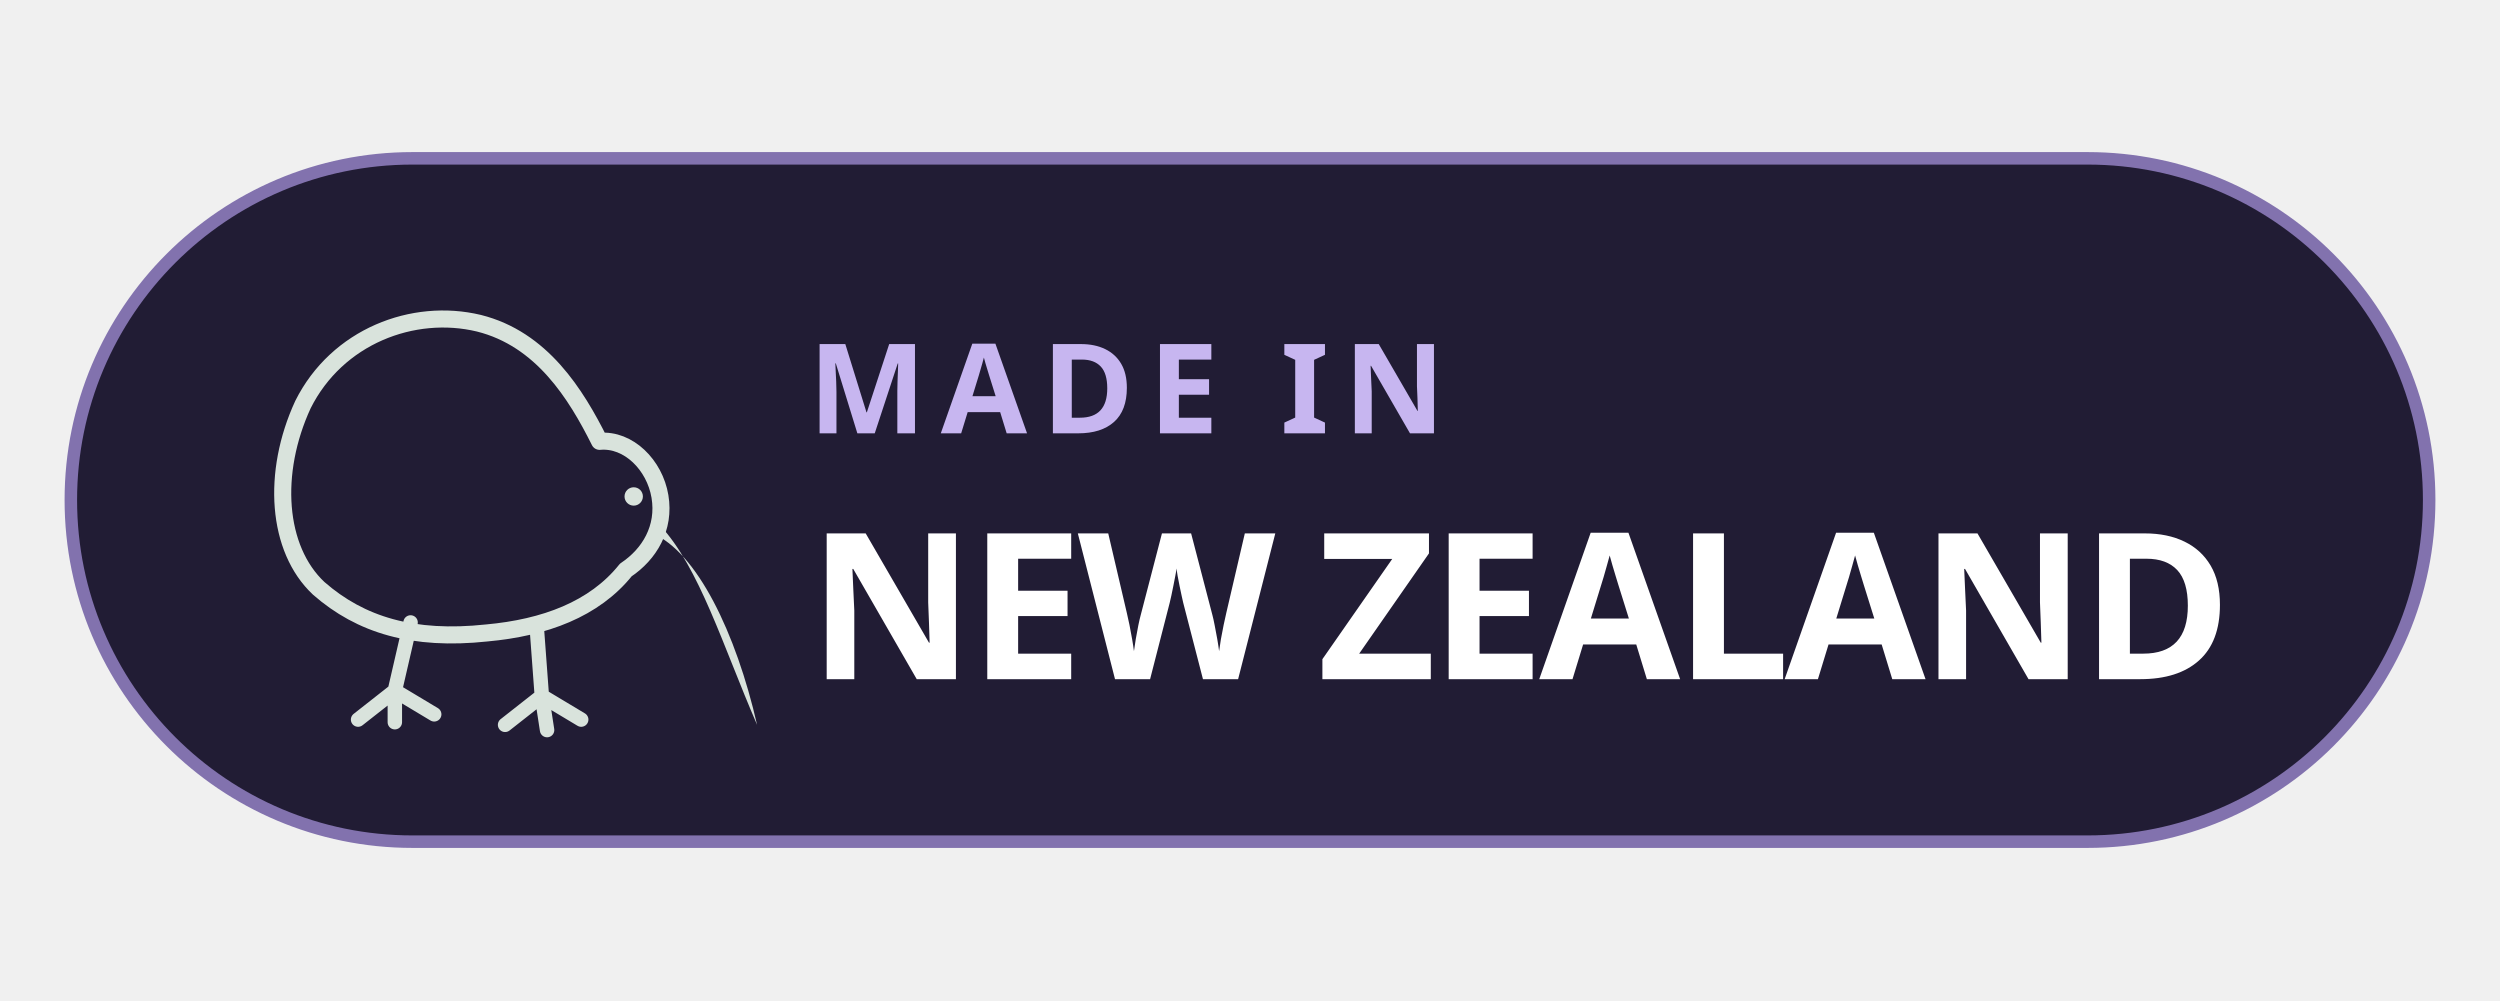
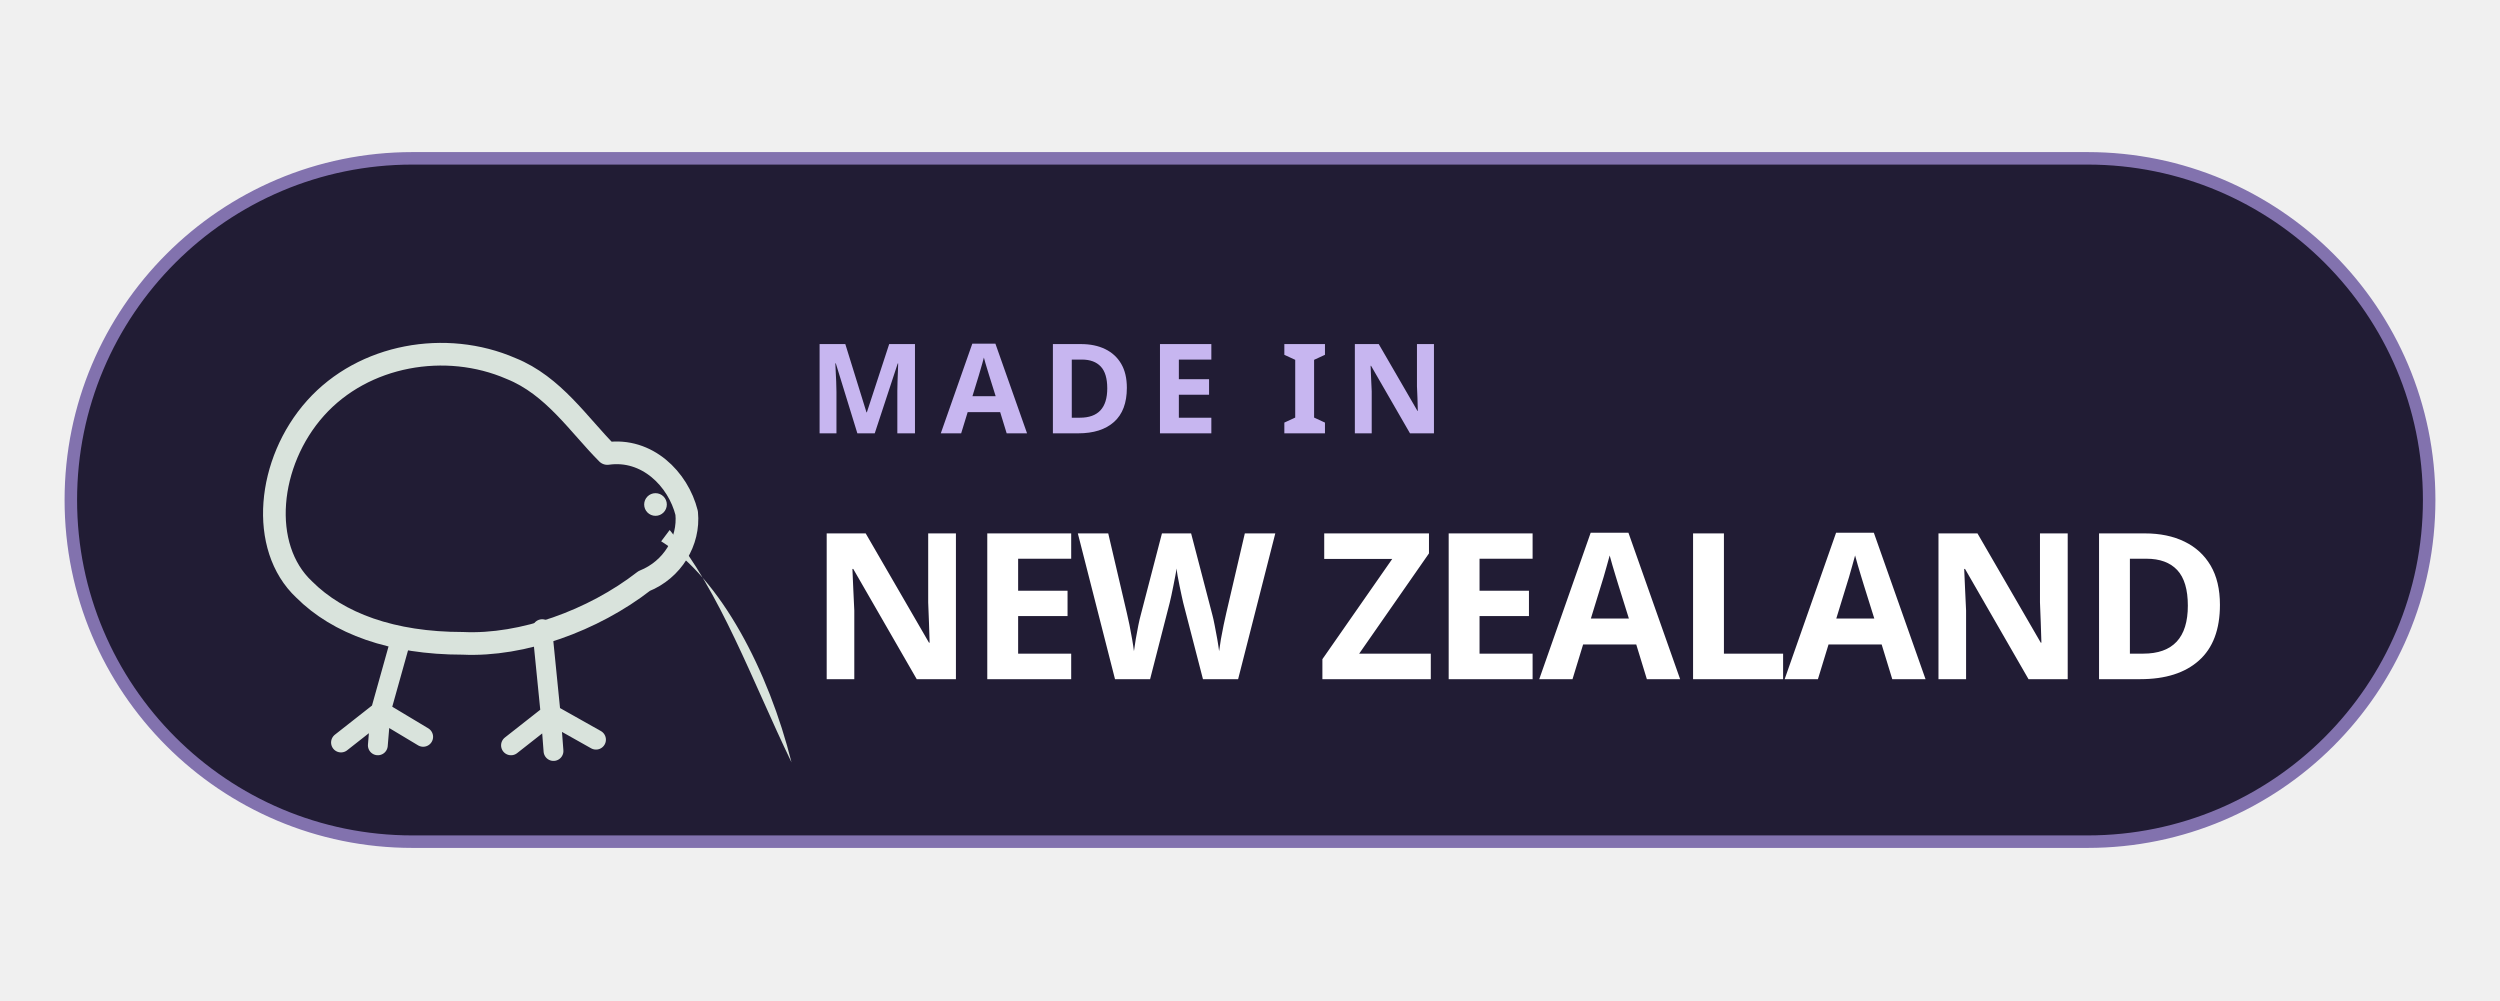
<svg xmlns="http://www.w3.org/2000/svg" width="600" height="240" viewBox="0 0 600 240">
  <rect x="17" y="38" width="566" height="164" rx="82" fill="#211C34" stroke="#8272AE" stroke-width="3" />
-   <g transform="translate(62 53) scale(0.63)" fill="none" stroke="#D9E3DC" stroke-width="6.5" stroke-linecap="round" stroke-linejoin="round">
-     <path d="M23 140 C7 125 5 96 17 70 C30 44 59 33 84 39 C108 45 121 66 130 84 C141 83 151 93 153 105 C155 117 149 127 140 133 C128 148 109 155 87 157 C59 160 39 154 23 140 Z" />
-     <path d="M58 153 L52 179 L38 190 M52 179 L52 191 M52 179 L67 188" stroke-width="5.5" />
-     <path d="M106 154 L108 181 L94 192 M108 181 L110 194 M108 181 L123 190" stroke-width="5.5" />
-     <circle cx="143" cy="105" r="3.5" fill="#D9E3DC" stroke="none" />
-     <path d="M153 116 C168 132 177 162 190 192 C182 157 167 126 150 119 Z" fill="#D9E3DC" stroke="none" />
+   <g transform="translate(56 49) scale(0.68)" fill="none" stroke="#D9E3DC" stroke-width="8" stroke-linecap="round" stroke-linejoin="round">
+     <path d="M25 136 C9 121 12 91 29 72 C46 53 75 48 98 58 C113 64 122 78 132 88 C146 86 157 97 160 109 C161 119 155 129 145 133 C127 147 102 156 81 155 C56 155 37 148 25 136 Z" />
+     <path d="M59 154 L52 179 L38 190 M52 179 L51 191 M52 179 L67 188" stroke-width="7" />
+     <path d="M109 150 L112 180 L98 191 M112 180 L113 193 M112 180 L128 189" stroke-width="7" />
+     <circle cx="149" cy="106" r="4" fill="#D9E3DC" stroke="none" />
+     <path d="M154 115 C172 137 183 168 197 197 C189 165 172 132 151 119 Z" fill="#D9E3DC" stroke="none" />
  </g>
  <text x="194" y="104" font-family="Noto Sans" font-weight="600" font-size="30" letter-spacing="3.5" fill="#C7B6F0">MADE IN</text>
  <text x="194" y="163" font-family="Noto Sans" font-weight="700" font-size="49" letter-spacing="-1.3" fill="#FFFFFF">NEW ZEALAND</text>
</svg>
